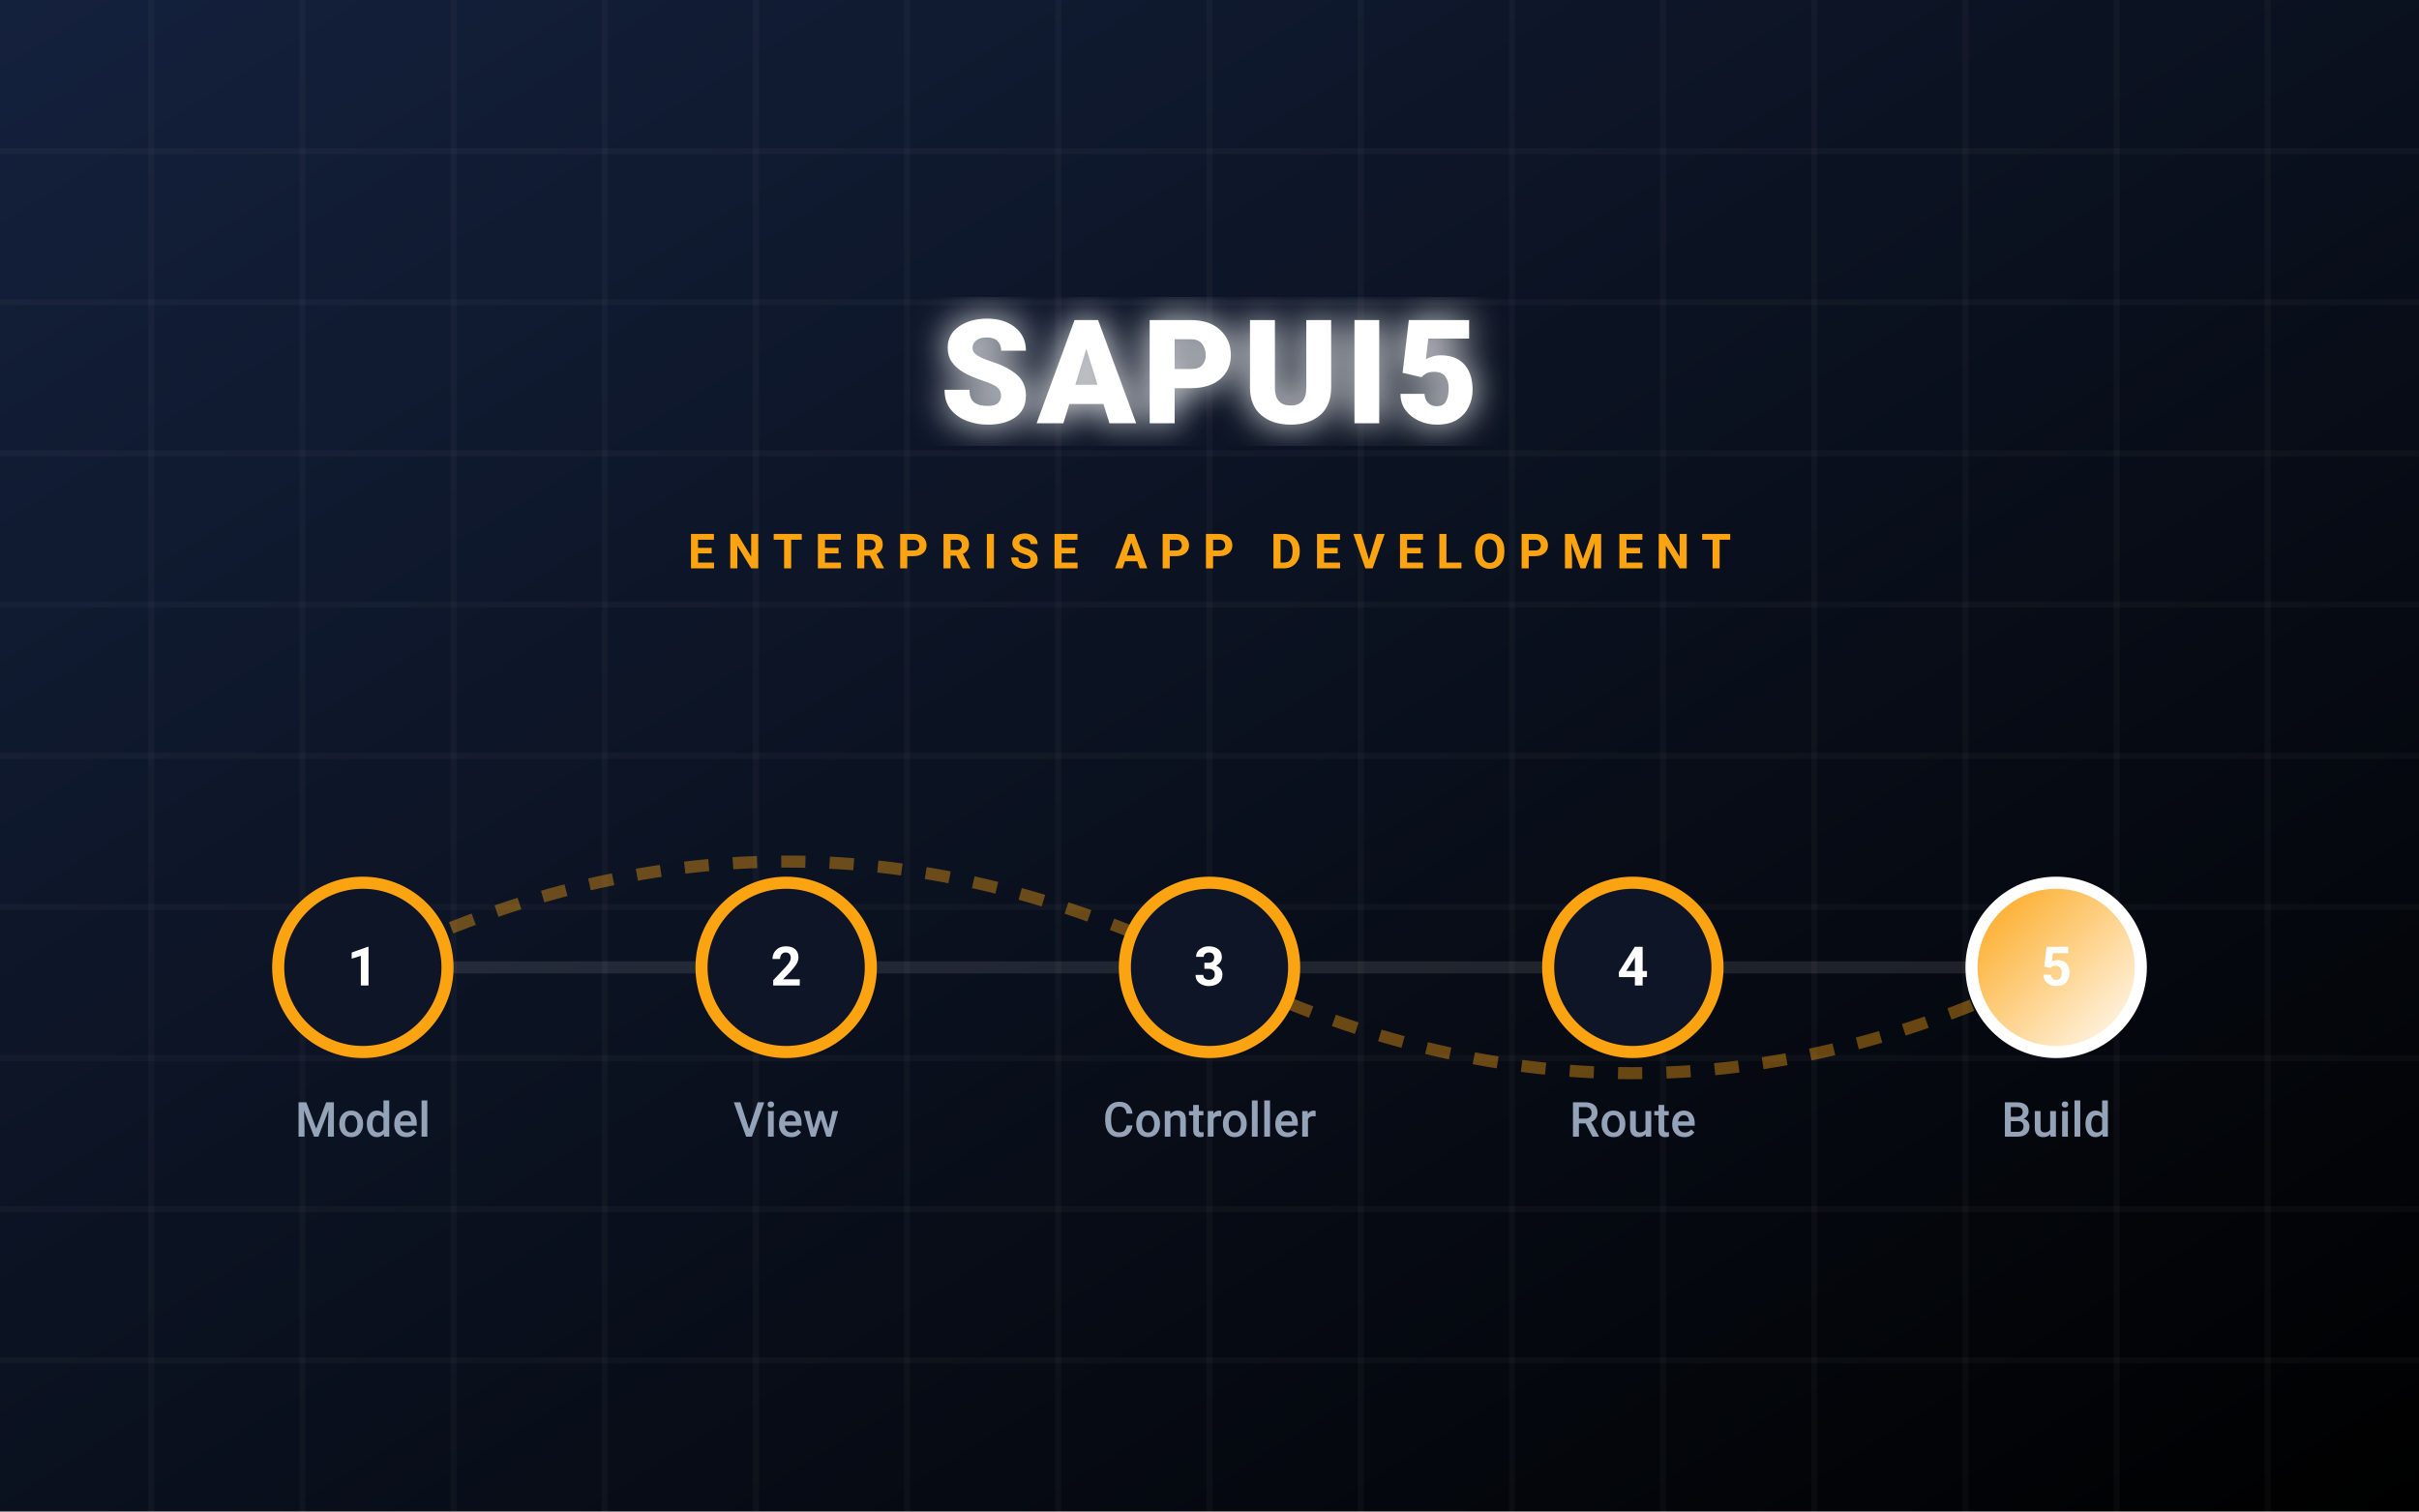
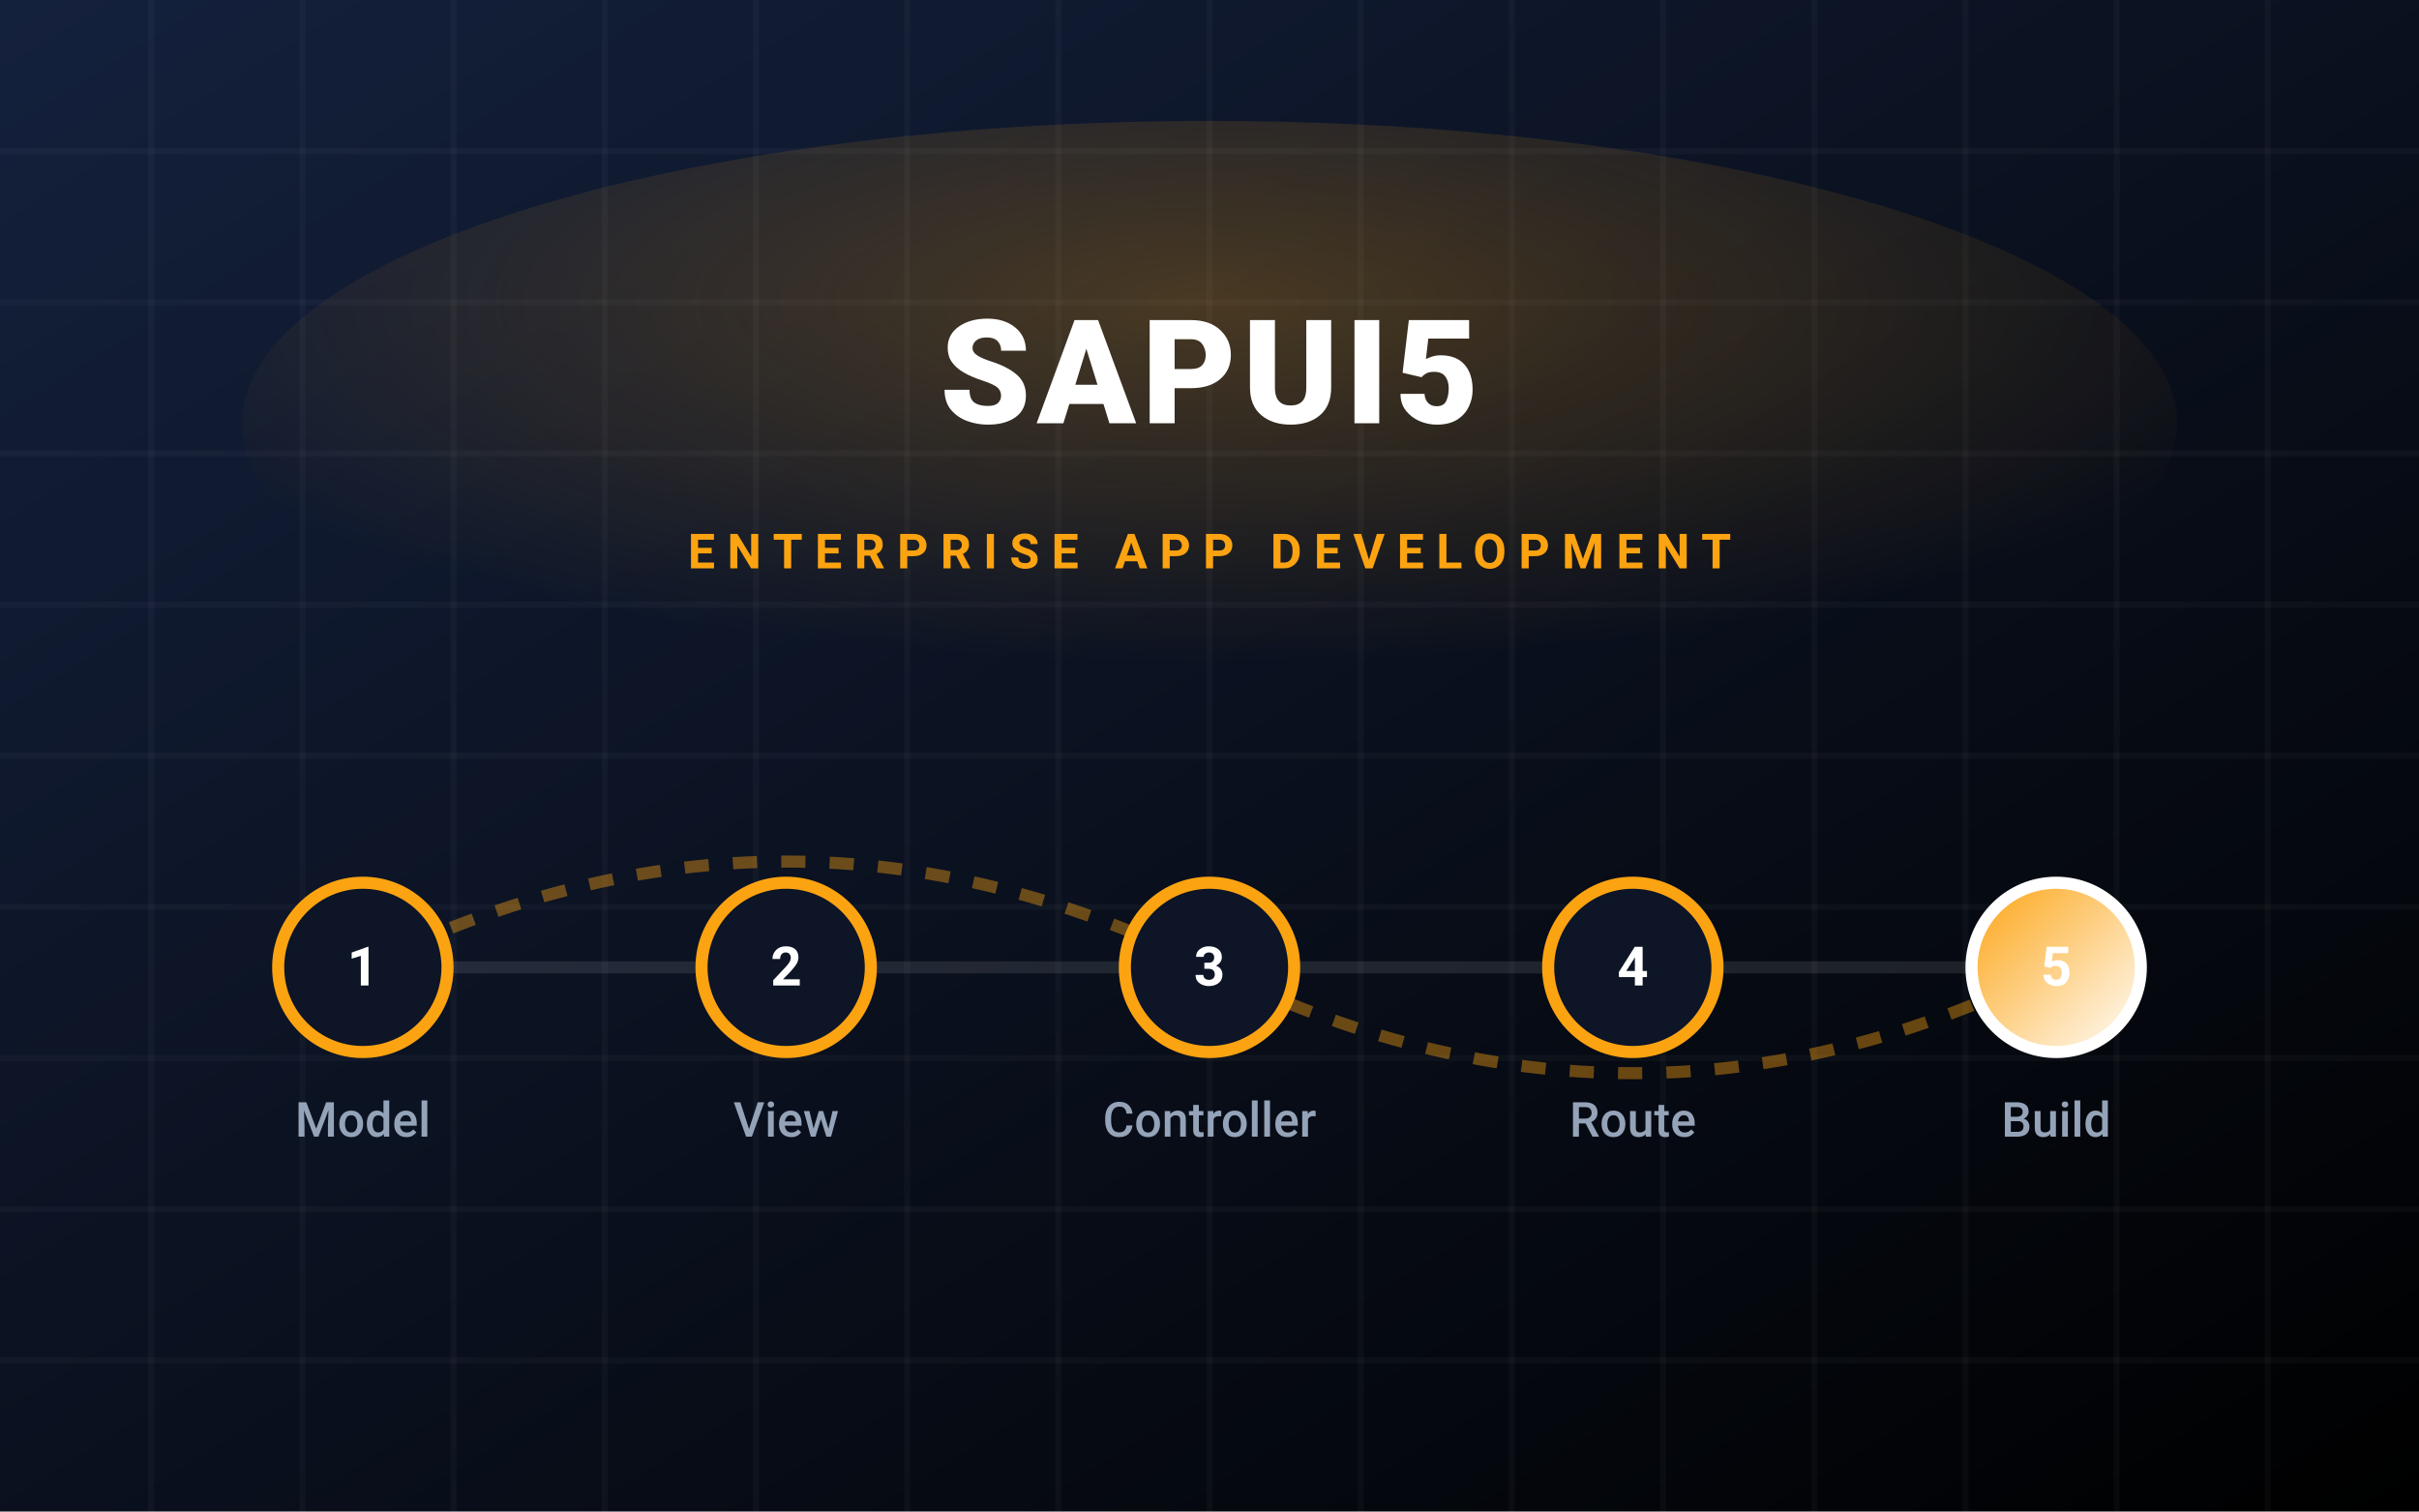
<svg xmlns="http://www.w3.org/2000/svg" viewBox="0 0 400 250" width="100%" height="100%">
  <defs>
    <linearGradient id="bg-SAPUI5" x1="0%" y1="0%" x2="100%" y2="100%">
      <stop offset="0%" stop-color="#14213d" />
      <stop offset="100%" stop-color="#000000" />
    </linearGradient>
    <linearGradient id="node-grad-SAPUI5" x1="0%" y1="0%" x2="100%" y2="100%">
      <stop offset="0%" stop-color="#fca311" />
      <stop offset="100%" stop-color="#ffffff" />
    </linearGradient>
-     <filter id="glow" x="-20%" y="-20%" width="140%" height="140%">
-       <feGaussianBlur stdDeviation="3" result="blur" />
-       <feComposite in="SourceGraphic" in2="blur" operator="over" />
-     </filter>
+     <radialGradient id="ambient-glow-SAPUI5" cx="50%" cy="30%" r="60%">
+       <stop offset="0%" stop-color="#fca311" stop-opacity="0.25" />
+       <stop offset="100%" stop-color="#fca311" stop-opacity="0" />
+     </radialGradient>
  </defs>
  <rect width="100%" height="100%" fill="url(#bg-SAPUI5)" />
+   <ellipse cx="200" cy="70" rx="160" ry="50" fill="url(#ambient-glow-SAPUI5)" />
  <path d="M 0,25 L 400,25 M 0,50 L 400,50 M 0,75 L 400,75 M 0,100 L 400,100 M 0,125 L 400,125 M 0,150 L 400,150 M 0,175 L 400,175 M 0,200 L 400,200 M 0,225 L 400,225" fill="none" stroke="rgba(255,255,255,0.03)" stroke-width="1" />
  <path d="M 25,0 L 25,250 M 50,0 L 50,250 M 75,0 L 75,250 M 100,0 L 100,250 M 125,0 L 125,250 M 150,0 L 150,250 M 175,0 L 175,250 M 200,0 L 200,250 M 225,0 L 225,250 M 250,0 L 250,250 M 275,0 L 275,250 M 300,0 L 300,250 M 325,0 L 325,250 M 350,0 L 350,250 M 375,0 L 375,250" fill="none" stroke="rgba(255,255,255,0.03)" stroke-width="1" />
  <path d="M 60,160 Q 130,125 200,160 T 340,160" fill="none" stroke="#fca311" stroke-width="2" stroke-dasharray="4 4" opacity="0.4" />
  <path d="M 60,160 L 340,160" fill="none" stroke="rgba(255,255,255,0.1)" stroke-width="2" />
  <circle cx="60" cy="160" r="14" fill="#0d1527" stroke="#fca311" stroke-width="2" />
  <text x="60" y="163" font-family="-apple-system, BlinkMacSystemFont, 'Segoe UI', Roboto, sans-serif" font-size="9" fill="#ffffff" font-weight="bold" text-anchor="middle">1</text>
  <text x="60" y="188" font-family="-apple-system, BlinkMacSystemFont, 'Segoe UI', Roboto, sans-serif" font-size="8" fill="#94a3b8" text-anchor="middle" font-weight="500">Model</text>
  <circle cx="130" cy="160" r="14" fill="#0d1527" stroke="#fca311" stroke-width="2" />
  <text x="130" y="163" font-family="-apple-system, BlinkMacSystemFont, 'Segoe UI', Roboto, sans-serif" font-size="9" fill="#ffffff" font-weight="bold" text-anchor="middle">2</text>
  <text x="130" y="188" font-family="-apple-system, BlinkMacSystemFont, 'Segoe UI', Roboto, sans-serif" font-size="8" fill="#94a3b8" text-anchor="middle" font-weight="500">View</text>
  <circle cx="200" cy="160" r="14" fill="#0d1527" stroke="#fca311" stroke-width="2" />
  <text x="200" y="163" font-family="-apple-system, BlinkMacSystemFont, 'Segoe UI', Roboto, sans-serif" font-size="9" fill="#ffffff" font-weight="bold" text-anchor="middle">3</text>
  <text x="200" y="188" font-family="-apple-system, BlinkMacSystemFont, 'Segoe UI', Roboto, sans-serif" font-size="8" fill="#94a3b8" text-anchor="middle" font-weight="500">Controller</text>
  <circle cx="270" cy="160" r="14" fill="#0d1527" stroke="#fca311" stroke-width="2" />
  <text x="270" y="163" font-family="-apple-system, BlinkMacSystemFont, 'Segoe UI', Roboto, sans-serif" font-size="9" fill="#ffffff" font-weight="bold" text-anchor="middle">4</text>
  <text x="270" y="188" font-family="-apple-system, BlinkMacSystemFont, 'Segoe UI', Roboto, sans-serif" font-size="8" fill="#94a3b8" text-anchor="middle" font-weight="500">Route</text>
  <circle cx="340" cy="160" r="14" fill="url(#node-grad-SAPUI5)" stroke="#ffffff" stroke-width="2" />
  <text x="340" y="163" font-family="-apple-system, BlinkMacSystemFont, 'Segoe UI', Roboto, sans-serif" font-size="9" fill="#ffffff" font-weight="bold" text-anchor="middle">5</text>
  <text x="340" y="188" font-family="-apple-system, BlinkMacSystemFont, 'Segoe UI', Roboto, sans-serif" font-size="8" fill="#94a3b8" text-anchor="middle" font-weight="500">Build</text>
-   <text x="200" y="70" font-family="-apple-system, BlinkMacSystemFont, 'Segoe UI', Roboto, sans-serif" font-size="24" fill="#ffffff" font-weight="800" letter-spacing="1" text-anchor="middle" filter="url(#glow)">SAPUI5</text>
+   <text x="200" y="70" font-family="-apple-system, BlinkMacSystemFont, 'Segoe UI', Roboto, sans-serif" font-size="24" fill="#ffffff" font-weight="800" letter-spacing="1" text-anchor="middle">SAPUI5</text>
  <text x="200" y="94" font-family="-apple-system, BlinkMacSystemFont, 'Segoe UI', Roboto, sans-serif" font-size="8" fill="#fca311" font-weight="bold" letter-spacing="2" text-anchor="middle">ENTERPRISE APP DEVELOPMENT</text>
</svg>
